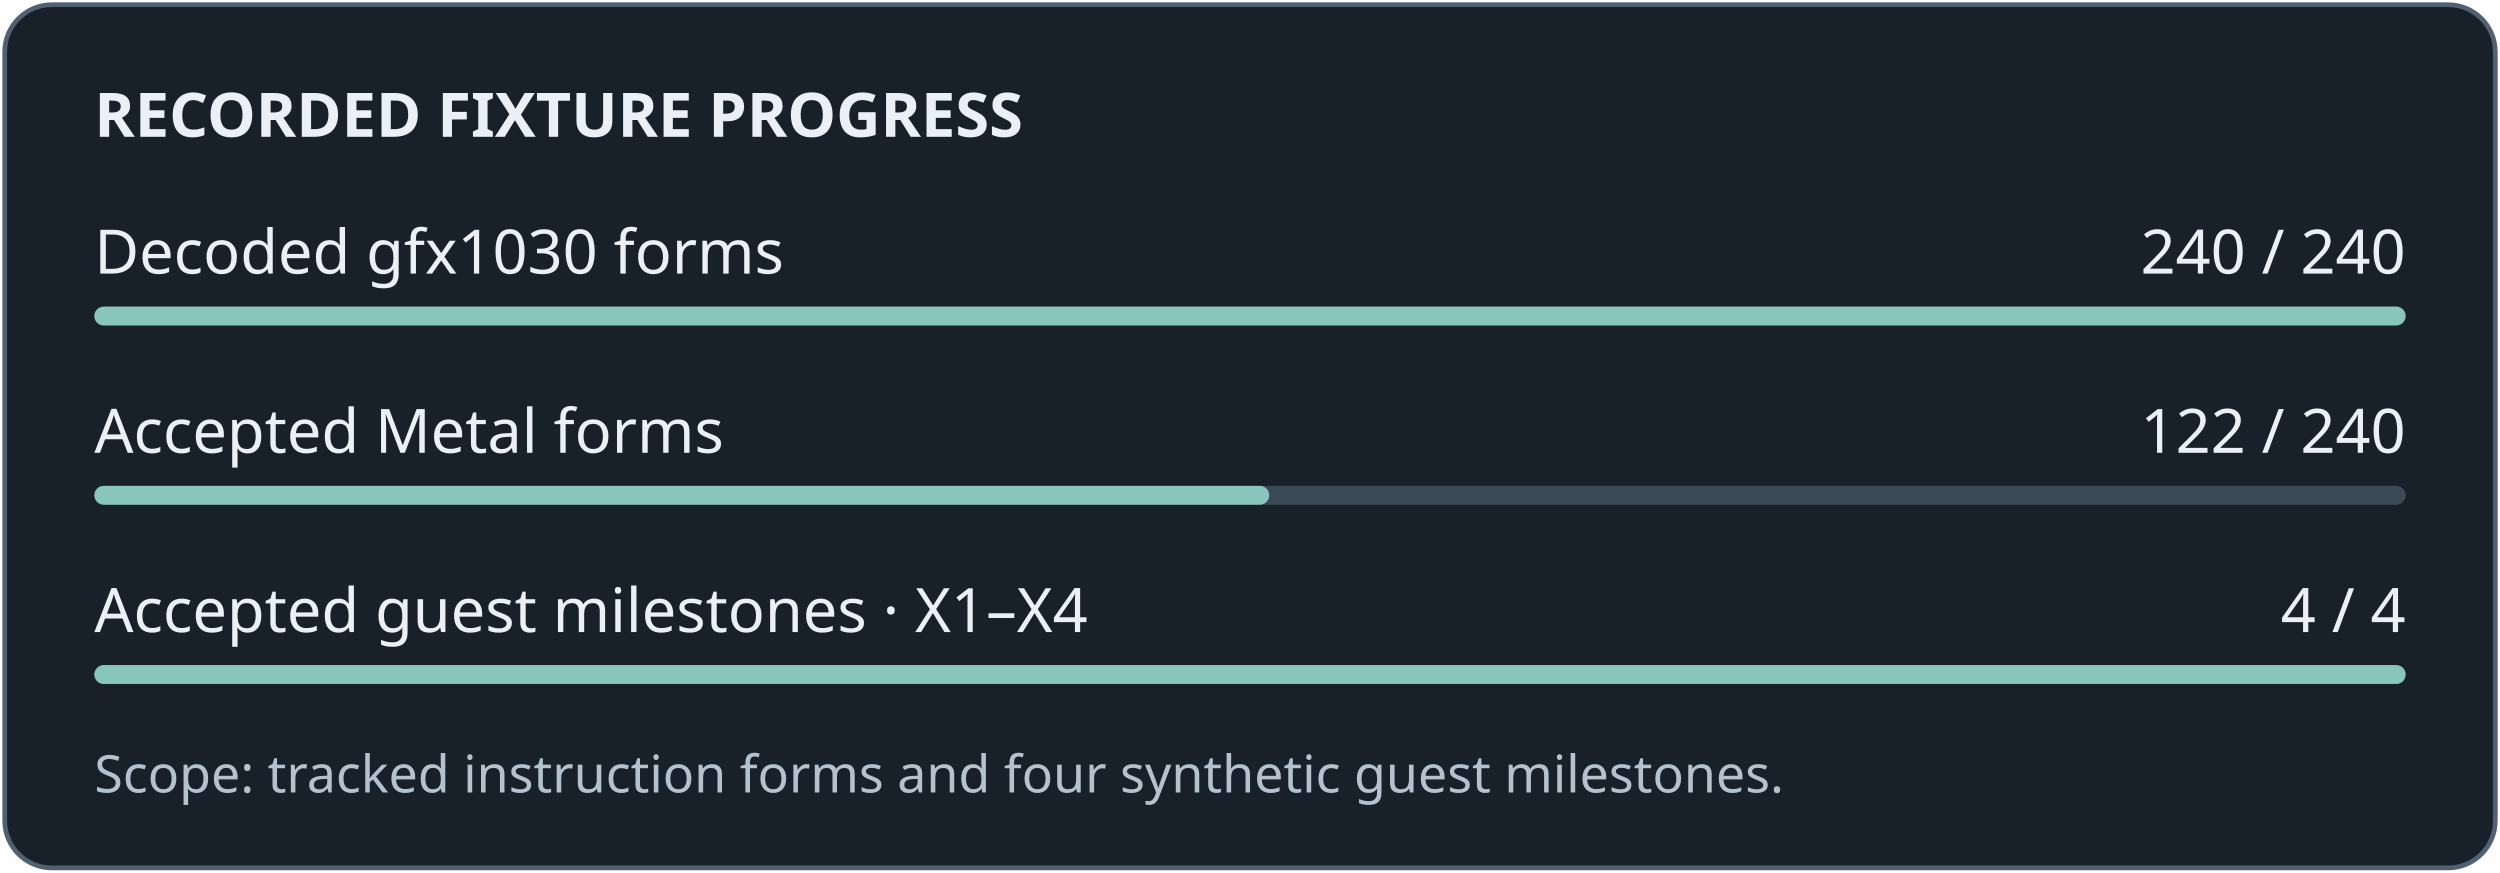
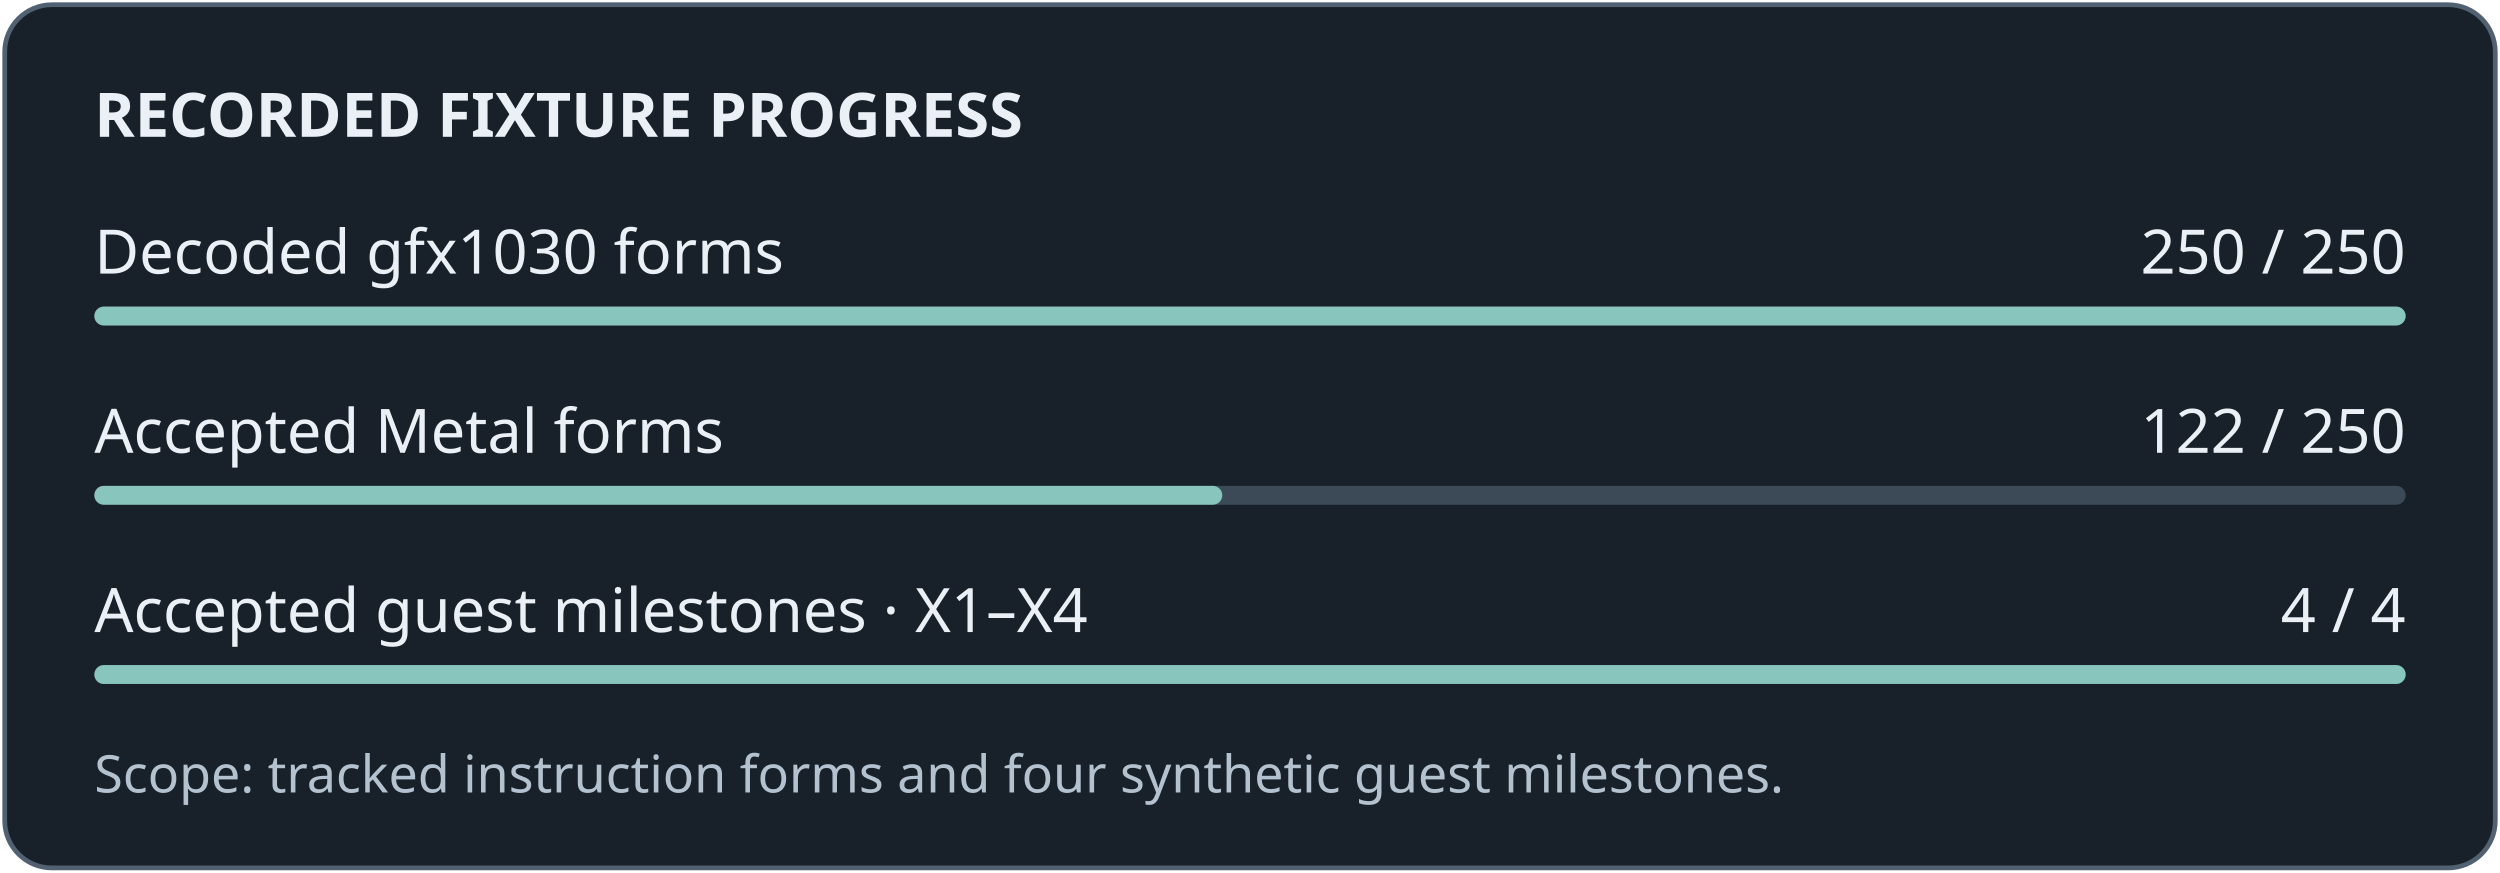
<svg xmlns="http://www.w3.org/2000/svg" width="530" height="185" viewBox="0 0 530 185" role="img" aria-labelledby="title description">
  <rect x="1" y="1" width="528" height="183" rx="10" fill="#18212a" stroke="#516171" />
  <g font-family="system-ui,sans-serif" fill="#eaf0f5">
    <text x="20" y="29" font-size="13" font-weight="700">RECORDED FIXTURE PROGRESS</text>
    <text x="20" y="58" font-size="13">Decoded gfx1030 forms</text>
-     <text x="510" y="58" font-size="13" text-anchor="end">240 / 240</text>
+     <text x="510" y="58" font-size="13" text-anchor="end">250 / 250</text>
    <rect x="20" y="65" width="490" height="4" rx="2" fill="#3c4a58" />
    <rect x="20" y="65" width="490.00" height="4" rx="2" fill="#88c6bd" />
    <text x="20" y="96" font-size="13">Accepted Metal forms</text>
-     <text x="510" y="96" font-size="13" text-anchor="end">122 / 240</text>
+     <text x="510" y="96" font-size="13" text-anchor="end">122 / 250</text>
    <rect x="20" y="103" width="490" height="4" rx="2" fill="#3c4a58" />
-     <rect x="20" y="103" width="249.08" height="4" rx="2" fill="#88c6bd" />
+     <rect x="20" y="103" width="239.12" height="4" rx="2" fill="#88c6bd" />
    <text x="20" y="134" font-size="13">Accepted guest milestones · X1–X4</text>
    <text x="510" y="134" font-size="13" text-anchor="end">4 / 4</text>
    <rect x="20" y="141" width="490" height="4" rx="2" fill="#3c4a58" />
    <rect x="20" y="141" width="490.00" height="4" rx="2" fill="#88c6bd" />
    <text x="20" y="168" font-size="11" fill="#b4c2d0">Scope: tracked instruction forms and four synthetic guest milestones.</text>
  </g>
</svg>
